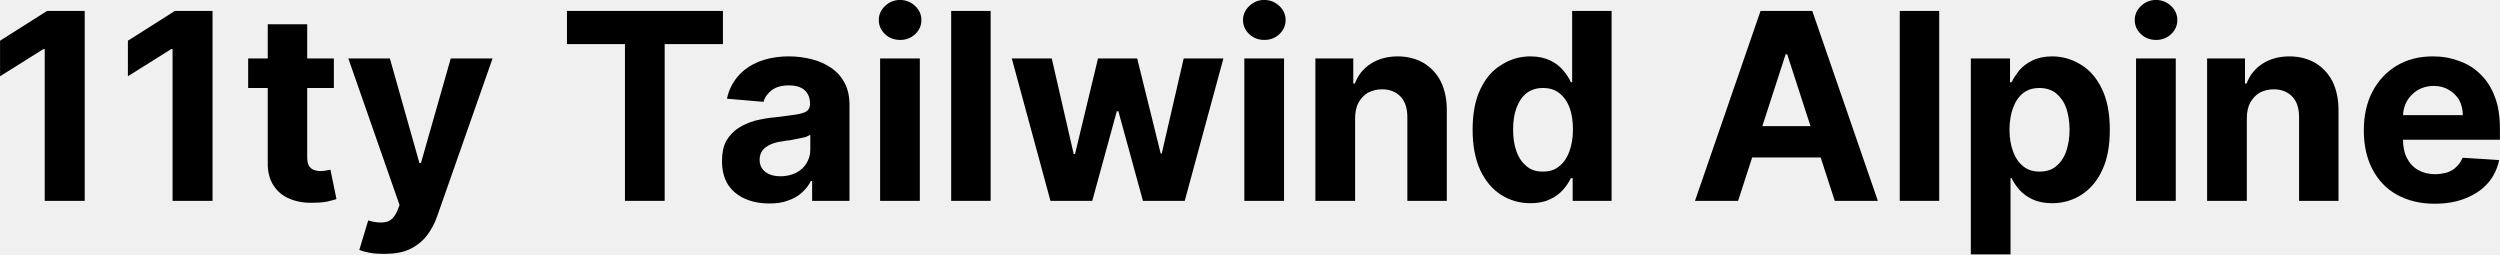
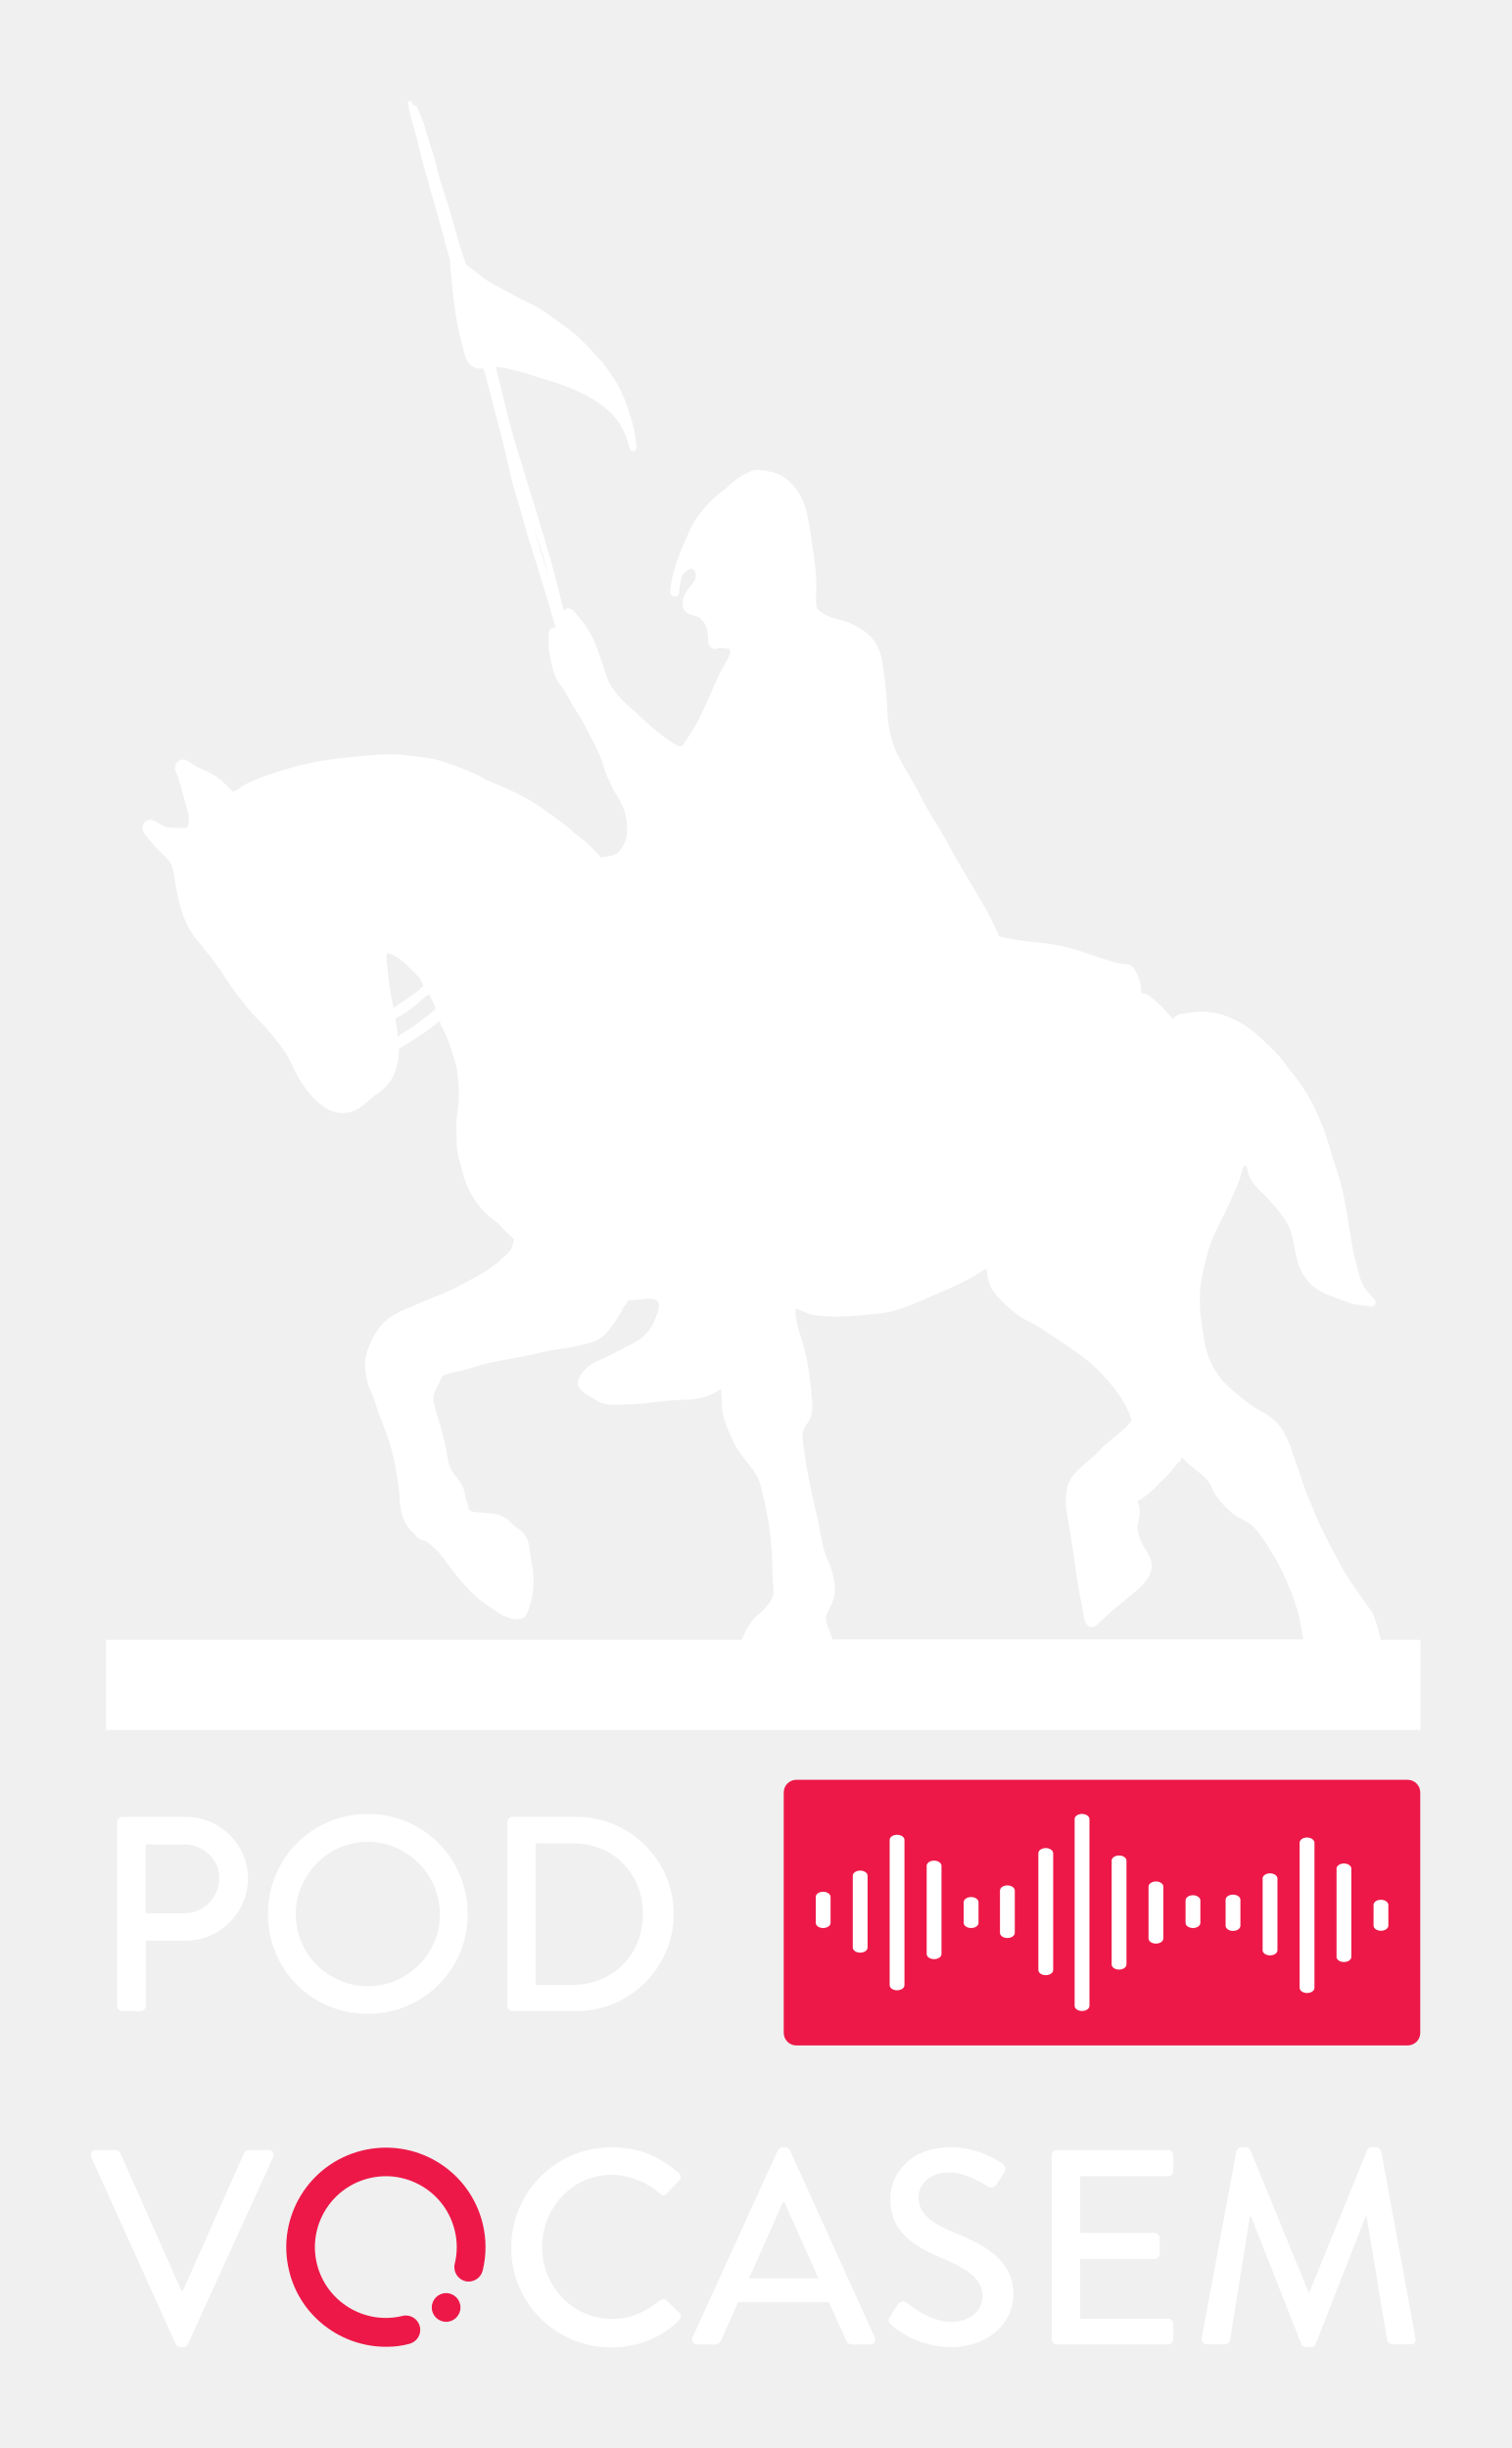
- <svg xmlns="http://www.w3.org/2000/svg" viewBox="0 0 1000 102" version="1.1">
-   <g id="curves" transform="matrix(1.33631,0,0,1.33631,-301.749,-65.4924)">
-     <g transform="matrix(78.1985,0,0,78.1985,221.836,109.131)">
-       <path d="M0.375,-0.727L0.375,-0L0.222,-0L0.222,-0.581L0.217,-0.581L0.051,-0.477L0.051,-0.613L0.231,-0.727L0.375,-0.727Z" style="fill-rule:nonzero;" />
-     </g>
-     <g transform="matrix(78.1985,0,0,78.1985,260.102,109.131)">
-       <path d="M0.375,-0.727L0.375,-0L0.222,-0L0.222,-0.581L0.217,-0.581L0.051,-0.477L0.051,-0.613L0.231,-0.727L0.375,-0.727Z" style="fill-rule:nonzero;" />
-     </g>
-     <g transform="matrix(78.1985,0,0,78.1985,298.369,109.131)">
-       <path d="M0.35,-0.545L0.35,-0.432L0.022,-0.432L0.022,-0.545L0.35,-0.545ZM0.097,-0.676L0.248,-0.676L0.248,-0.168C0.248,-0.154 0.25,-0.143 0.254,-0.135C0.259,-0.127 0.265,-0.122 0.272,-0.119C0.28,-0.116 0.289,-0.114 0.299,-0.114C0.306,-0.114 0.313,-0.115 0.32,-0.116C0.327,-0.118 0.333,-0.119 0.337,-0.119L0.36,-0.007C0.353,-0.004 0.342,-0.002 0.328,0.002C0.315,0.005 0.298,0.007 0.278,0.007C0.242,0.009 0.21,0.004 0.183,-0.007C0.155,-0.018 0.134,-0.036 0.119,-0.059C0.104,-0.082 0.096,-0.112 0.097,-0.148L0.097,-0.676Z" style="fill-rule:nonzero;" />
-     </g>
-     <g transform="matrix(78.1985,0,0,78.1985,328.748,109.131)">
-       <path d="M0.154,0.203C0.135,0.203 0.117,0.202 0.1,0.199C0.083,0.196 0.069,0.192 0.059,0.188L0.093,0.075C0.119,0.083 0.142,0.085 0.16,0.081C0.179,0.078 0.193,0.063 0.204,0.039L0.213,0.016L0.017,-0.545L0.176,-0.545L0.289,-0.145L0.295,-0.145L0.409,-0.545L0.569,-0.545L0.357,0.059C0.347,0.088 0.333,0.113 0.316,0.135C0.298,0.157 0.276,0.174 0.25,0.186C0.223,0.198 0.191,0.203 0.154,0.203Z" style="fill-rule:nonzero;" />
-     </g>
-     <g transform="matrix(78.1985,0,0,78.1985,392.701,109.131)">
-       <path d="M0.036,-0.6L0.036,-0.727L0.633,-0.727L0.633,-0.6L0.41,-0.6L0.41,-0L0.258,-0L0.258,-0.6L0.036,-0.6Z" style="fill-rule:nonzero;" />
-     </g>
-     <g transform="matrix(78.1985,0,0,78.1985,439.187,109.131)">
-       <path d="M0.216,0.01C0.181,0.01 0.15,0.004 0.123,-0.008C0.096,-0.02 0.074,-0.038 0.058,-0.062C0.043,-0.086 0.035,-0.116 0.035,-0.152C0.035,-0.183 0.04,-0.208 0.051,-0.229C0.063,-0.249 0.078,-0.266 0.097,-0.278C0.116,-0.291 0.138,-0.3 0.162,-0.307C0.187,-0.313 0.213,-0.318 0.24,-0.32C0.271,-0.324 0.297,-0.327 0.316,-0.33C0.336,-0.333 0.35,-0.337 0.359,-0.343C0.367,-0.349 0.372,-0.358 0.372,-0.369L0.372,-0.371C0.372,-0.394 0.365,-0.411 0.351,-0.424C0.337,-0.436 0.317,-0.442 0.291,-0.442C0.264,-0.442 0.242,-0.436 0.226,-0.424C0.21,-0.412 0.199,-0.397 0.194,-0.379L0.054,-0.391C0.061,-0.424 0.075,-0.452 0.096,-0.477C0.117,-0.501 0.144,-0.52 0.177,-0.533C0.21,-0.546 0.248,-0.553 0.292,-0.553C0.322,-0.553 0.351,-0.549 0.379,-0.542C0.407,-0.535 0.431,-0.524 0.453,-0.509C0.475,-0.494 0.492,-0.475 0.504,-0.452C0.517,-0.428 0.523,-0.4 0.523,-0.368L0.523,-0L0.38,-0L0.38,-0.076L0.375,-0.076C0.367,-0.059 0.355,-0.044 0.34,-0.031C0.326,-0.018 0.308,-0.008 0.287,-0.001C0.267,0.007 0.243,0.01 0.216,0.01ZM0.259,-0.094C0.281,-0.094 0.301,-0.099 0.318,-0.107C0.335,-0.116 0.349,-0.128 0.358,-0.143C0.368,-0.159 0.373,-0.176 0.373,-0.195L0.373,-0.253C0.368,-0.25 0.362,-0.247 0.354,-0.244C0.345,-0.242 0.336,-0.24 0.326,-0.238C0.316,-0.236 0.306,-0.234 0.295,-0.232C0.285,-0.231 0.276,-0.23 0.268,-0.228C0.25,-0.226 0.234,-0.222 0.221,-0.216C0.208,-0.21 0.198,-0.203 0.19,-0.193C0.183,-0.183 0.179,-0.172 0.179,-0.157C0.179,-0.137 0.187,-0.121 0.202,-0.11C0.217,-0.099 0.236,-0.094 0.259,-0.094Z" style="fill-rule:nonzero;" />
-     </g>
-     <g transform="matrix(78.1985,0,0,78.1985,484.562,109.131)">
-       <path d="M0.06,-0L0.06,-0.545L0.212,-0.545L0.212,-0L0.06,-0ZM0.137,-0.616C0.114,-0.616 0.095,-0.623 0.079,-0.638C0.063,-0.653 0.055,-0.671 0.055,-0.692C0.055,-0.713 0.063,-0.731 0.079,-0.746C0.095,-0.761 0.114,-0.769 0.136,-0.769C0.159,-0.769 0.178,-0.761 0.194,-0.746C0.21,-0.731 0.218,-0.713 0.218,-0.692C0.218,-0.671 0.21,-0.653 0.194,-0.638C0.178,-0.623 0.159,-0.616 0.137,-0.616Z" style="fill-rule:nonzero;" />
-     </g>
-     <g transform="matrix(78.1985,0,0,78.1985,505.834,109.131)">
-       <rect x="0.06" y="-0.727" width="0.151" height="0.727" style="fill-rule:nonzero;" />
-     </g>
-     <g transform="matrix(78.1985,0,0,78.1985,527.105,109.131)">
-       <path d="M0.168,-0L0.02,-0.545L0.173,-0.545L0.257,-0.179L0.262,-0.179L0.35,-0.545L0.5,-0.545L0.59,-0.181L0.594,-0.181L0.678,-0.545L0.83,-0.545L0.682,-0L0.522,-0L0.428,-0.343L0.422,-0.343L0.328,-0L0.168,-0Z" style="fill-rule:nonzero;" />
-     </g>
-     <g transform="matrix(78.1985,0,0,78.1985,593.585,109.131)">
-       <path d="M0.06,-0L0.06,-0.545L0.212,-0.545L0.212,-0L0.06,-0ZM0.137,-0.616C0.114,-0.616 0.095,-0.623 0.079,-0.638C0.063,-0.653 0.055,-0.671 0.055,-0.692C0.055,-0.713 0.063,-0.731 0.079,-0.746C0.095,-0.761 0.114,-0.769 0.136,-0.769C0.159,-0.769 0.178,-0.761 0.194,-0.746C0.21,-0.731 0.218,-0.713 0.218,-0.692C0.218,-0.671 0.21,-0.653 0.194,-0.638C0.178,-0.623 0.159,-0.616 0.137,-0.616Z" style="fill-rule:nonzero;" />
-     </g>
-     <g transform="matrix(78.1985,0,0,78.1985,614.856,109.131)">
-       <path d="M0.212,-0.315L0.212,-0L0.06,-0L0.06,-0.545L0.205,-0.545L0.205,-0.449L0.211,-0.449C0.223,-0.481 0.243,-0.506 0.272,-0.525C0.3,-0.543 0.335,-0.553 0.375,-0.553C0.413,-0.553 0.446,-0.544 0.474,-0.528C0.502,-0.511 0.524,-0.488 0.54,-0.457C0.555,-0.426 0.563,-0.39 0.563,-0.347L0.563,-0L0.412,-0L0.412,-0.32C0.412,-0.354 0.404,-0.38 0.386,-0.399C0.369,-0.417 0.345,-0.427 0.315,-0.427C0.295,-0.427 0.277,-0.422 0.261,-0.414C0.246,-0.405 0.234,-0.392 0.225,-0.376C0.216,-0.359 0.212,-0.339 0.212,-0.315Z" style="fill-rule:nonzero;" />
-     </g>
-     <g transform="matrix(78.1985,0,0,78.1985,663.48,109.131)">
-       <path d="M0.261,0.009C0.22,0.009 0.182,-0.002 0.149,-0.023C0.115,-0.045 0.089,-0.076 0.069,-0.118C0.05,-0.16 0.04,-0.211 0.04,-0.272C0.04,-0.335 0.05,-0.387 0.07,-0.428C0.09,-0.47 0.117,-0.501 0.151,-0.521C0.184,-0.542 0.221,-0.553 0.261,-0.553C0.292,-0.553 0.317,-0.547 0.338,-0.537C0.358,-0.527 0.375,-0.514 0.387,-0.499C0.4,-0.483 0.41,-0.469 0.416,-0.454L0.421,-0.454L0.421,-0.727L0.572,-0.727L0.572,-0L0.423,-0L0.423,-0.087L0.416,-0.087C0.409,-0.072 0.399,-0.057 0.386,-0.042C0.373,-0.028 0.357,-0.015 0.336,-0.006C0.316,0.004 0.291,0.009 0.261,0.009ZM0.309,-0.112C0.334,-0.112 0.354,-0.118 0.371,-0.132C0.388,-0.145 0.401,-0.164 0.41,-0.188C0.419,-0.212 0.424,-0.24 0.424,-0.273C0.424,-0.305 0.42,-0.333 0.411,-0.357C0.402,-0.381 0.388,-0.4 0.371,-0.413C0.354,-0.426 0.334,-0.432 0.309,-0.432C0.284,-0.432 0.263,-0.425 0.246,-0.412C0.229,-0.398 0.217,-0.38 0.208,-0.356C0.199,-0.332 0.195,-0.304 0.195,-0.273C0.195,-0.241 0.199,-0.213 0.208,-0.189C0.217,-0.164 0.23,-0.146 0.247,-0.132C0.264,-0.118 0.284,-0.112 0.309,-0.112Z" style="fill-rule:nonzero;" />
-     </g>
-     <g transform="matrix(78.1985,0,0,78.1985,731.293,109.131)">
-       <path d="M0.189,-0L0.024,-0L0.275,-0.727L0.473,-0.727L0.724,-0L0.559,-0L0.377,-0.561L0.371,-0.561L0.189,-0ZM0.178,-0.286L0.567,-0.286L0.567,-0.166L0.178,-0.166L0.178,-0.286Z" style="fill-rule:nonzero;" />
-     </g>
-     <g transform="matrix(78.1985,0,0,78.1985,789.775,109.131)">
-       <rect x="0.06" y="-0.727" width="0.151" height="0.727" style="fill-rule:nonzero;" />
-     </g>
-     <g transform="matrix(78.1985,0,0,78.1985,811.047,109.131)">
-       <path d="M0.06,0.205L0.06,-0.545L0.21,-0.545L0.21,-0.454L0.216,-0.454C0.223,-0.469 0.233,-0.483 0.245,-0.499C0.258,-0.514 0.274,-0.527 0.295,-0.537C0.315,-0.547 0.341,-0.553 0.371,-0.553C0.411,-0.553 0.448,-0.542 0.482,-0.521C0.515,-0.501 0.542,-0.47 0.562,-0.428C0.582,-0.387 0.592,-0.335 0.592,-0.272C0.592,-0.211 0.583,-0.16 0.563,-0.118C0.544,-0.076 0.517,-0.045 0.483,-0.023C0.45,-0.002 0.413,0.009 0.371,0.009C0.342,0.009 0.317,0.004 0.296,-0.006C0.276,-0.015 0.259,-0.028 0.246,-0.042C0.233,-0.057 0.223,-0.072 0.216,-0.087L0.212,-0.087L0.212,0.205L0.06,0.205ZM0.208,-0.273C0.208,-0.24 0.213,-0.212 0.222,-0.188C0.231,-0.164 0.244,-0.145 0.261,-0.132C0.278,-0.118 0.299,-0.112 0.323,-0.112C0.348,-0.112 0.369,-0.118 0.386,-0.132C0.403,-0.146 0.416,-0.164 0.425,-0.189C0.433,-0.213 0.438,-0.241 0.438,-0.273C0.438,-0.304 0.433,-0.332 0.425,-0.356C0.416,-0.38 0.403,-0.398 0.386,-0.412C0.369,-0.425 0.348,-0.432 0.323,-0.432C0.299,-0.432 0.278,-0.426 0.261,-0.413C0.244,-0.4 0.231,-0.381 0.222,-0.357C0.213,-0.333 0.208,-0.305 0.208,-0.273Z" style="fill-rule:nonzero;" />
-     </g>
-     <g transform="matrix(78.1985,0,0,78.1985,860.504,109.131)">
-       <path d="M0.06,-0L0.06,-0.545L0.212,-0.545L0.212,-0L0.06,-0ZM0.137,-0.616C0.114,-0.616 0.095,-0.623 0.079,-0.638C0.063,-0.653 0.055,-0.671 0.055,-0.692C0.055,-0.713 0.063,-0.731 0.079,-0.746C0.095,-0.761 0.114,-0.769 0.136,-0.769C0.159,-0.769 0.178,-0.761 0.194,-0.746C0.21,-0.731 0.218,-0.713 0.218,-0.692C0.218,-0.671 0.21,-0.653 0.194,-0.638C0.178,-0.623 0.159,-0.616 0.137,-0.616Z" style="fill-rule:nonzero;" />
-     </g>
-     <g transform="matrix(78.1985,0,0,78.1985,881.775,109.131)">
-       <path d="M0.212,-0.315L0.212,-0L0.06,-0L0.06,-0.545L0.205,-0.545L0.205,-0.449L0.211,-0.449C0.223,-0.481 0.243,-0.506 0.272,-0.525C0.3,-0.543 0.335,-0.553 0.375,-0.553C0.413,-0.553 0.446,-0.544 0.474,-0.528C0.502,-0.511 0.524,-0.488 0.54,-0.457C0.555,-0.426 0.563,-0.39 0.563,-0.347L0.563,-0L0.412,-0L0.412,-0.32C0.412,-0.354 0.404,-0.38 0.386,-0.399C0.369,-0.417 0.345,-0.427 0.315,-0.427C0.295,-0.427 0.277,-0.422 0.261,-0.414C0.246,-0.405 0.234,-0.392 0.225,-0.376C0.216,-0.359 0.212,-0.339 0.212,-0.315Z" style="fill-rule:nonzero;" />
-     </g>
-     <g transform="matrix(78.1985,0,0,78.1985,930.4,109.131)">
-       <path d="M0.309,0.011C0.253,0.011 0.205,-0.001 0.164,-0.024C0.124,-0.046 0.093,-0.079 0.071,-0.121C0.049,-0.163 0.038,-0.213 0.038,-0.27C0.038,-0.326 0.049,-0.376 0.071,-0.418C0.093,-0.46 0.124,-0.493 0.163,-0.517C0.203,-0.541 0.249,-0.553 0.303,-0.553C0.339,-0.553 0.372,-0.547 0.404,-0.535C0.435,-0.524 0.462,-0.507 0.485,-0.484C0.509,-0.461 0.527,-0.432 0.54,-0.397C0.553,-0.363 0.559,-0.322 0.559,-0.276L0.559,-0.234L0.099,-0.234L0.099,-0.328L0.417,-0.328C0.417,-0.35 0.412,-0.369 0.403,-0.386C0.393,-0.402 0.38,-0.416 0.363,-0.425C0.347,-0.435 0.327,-0.44 0.305,-0.44C0.282,-0.44 0.262,-0.434 0.244,-0.424C0.227,-0.413 0.213,-0.399 0.203,-0.382C0.193,-0.364 0.188,-0.344 0.188,-0.323L0.188,-0.234C0.188,-0.207 0.193,-0.183 0.203,-0.164C0.213,-0.144 0.227,-0.129 0.246,-0.118C0.264,-0.108 0.286,-0.102 0.311,-0.102C0.328,-0.102 0.344,-0.105 0.358,-0.109C0.372,-0.114 0.384,-0.121 0.393,-0.131C0.403,-0.14 0.411,-0.152 0.416,-0.165L0.556,-0.156C0.549,-0.123 0.535,-0.093 0.513,-0.068C0.491,-0.043 0.463,-0.024 0.428,-0.01C0.394,0.004 0.354,0.011 0.309,0.011Z" style="fill-rule:nonzero;" />
-     </g>
-   </g>
+ <svg xmlns="http://www.w3.org/2000/svg" width="1000" height="1620" viewBox="0 0 1000 1620" fill="none">
+   <path d="M913.5 1084.9C912.1 1078.7 910.6 1072.5 907.8 1066.7C901.3 1057.5 894.2 1048.1 888.5 1038.2C882.6 1027.2 876.4 1016.4 871.5 1004.9C869.2 998.6 866.2 992.5 863.8 986.2C861 977.8 858 969.4 855.1 961C852 951 847.1 940.9 837.6 935.7C829.6 931.6 822.4 926.1 815.7 920.1C806.4 912.6 799.9 902 797.4 890.3C795.1 876.5 792.5 862.4 794.8 848.4C796.5 838.8 798.5 829.7 802 820.5C805.3 812.6 809.4 805.1 813 797.4C815.5 791.6 818.9 785.2 820.7 779C821.4 776.6 822.2 774.1 822.8 771.6C823.4 771.7 824 771.6 824.7 771.5H824.8C825.1 773 825.5 774.4 825.6 775C827.5 783.8 835.7 789 841.2 795.6C845.4 800.3 849.3 805.3 852.5 810.7C857.9 822.4 855.9 836.9 865 847.1C869.1 852.8 875.4 855.7 881.8 858C887.4 860.1 892.9 862.6 898.9 863.6C901.5 864 904.2 863.9 906.7 864.6C908.4 865.1 910.4 863.6 910.3 861.8C910.2 860.7 909.7 860 909 859.2C906.9 857.1 905 854.8 903.2 852.4C900.3 848.5 899.4 843.7 898.2 839.1C897 834.3 895.7 829.5 894.8 824.6C892.7 812.7 891.2 800.7 888.6 788.9C886.6 780.3 883.8 771.9 881.1 763.5C875.4 743 867.3 724 853.1 707.7C848.3 700.4 842.3 694.2 835.8 688.4C825.1 677.7 811.3 669.9 795.9 669.4C791.7 669.3 787.5 670 783.3 670.7C780.7 670.9 777.8 672 776.7 674.1C776.5 674.1 776.3 674.3 776.4 674.6C773 670.8 760.7 656.5 756 657.3C755.6 657.4 755.3 657.6 755 657.8C755.7 651.7 753.1 644.1 749.5 639.8C748.2 638.4 746.3 638.1 744.5 638.1C741.6 637.9 738.7 637.1 735.9 636.3C722.9 632.6 710.2 626.9 696.8 625C686.4 623.2 675.8 623.2 665.5 620.6C664.2 620.4 662.6 620 661.2 619.8C661.2 619.8 661.2 619.8 661.1 619.8C660.2 617 658.8 614.3 657.5 611.6C652.5 601.2 646.3 591.4 640.5 581.4C635.4 572.8 630.4 564.4 625.8 555.5C621.1 547.3 615.7 539.4 611.3 531C606.1 520 599 509.5 593.5 498.6C590.1 491.3 588.3 483.3 587.5 475.3C587 466.4 586.4 457.3 585.3 448.3C584.3 441.7 584 434.7 581 428.6C577.1 419.6 568.2 414.5 559.4 411.2C555.7 410.1 551.8 409.4 548.3 407.8C545.7 406.5 542.9 405.1 540.7 402.9C539.3 398.2 540.4 393.1 540.2 388.2C540.2 378 538.6 368 537.1 357.9C535.1 345.2 533.9 330.9 524.7 321.1C520.5 316.1 514.8 312.8 508.3 311.9C505 311.3 501.6 310.5 498.3 311.4C491.7 313.8 485.9 317.7 480.9 322.7C477 325.9 472.8 328.8 469.4 332.6C463.5 338.7 458.4 345.7 455.2 353.7C450.7 364.5 445.5 375.3 444 387C443.8 388.5 443.7 390 443.5 391.5C443.1 394 446.4 395.8 448.3 394.1C448.9 393.6 449.3 392.9 449.4 392.2C449.6 388.3 450.3 384.5 451.3 380.8C452 379.8 452.8 379 453.7 378.2C455.1 377.4 456.5 376.2 458.1 376.3C460.4 377.7 461 381.1 460 383.4C457.7 387.7 453.3 390.9 452.2 395.9C451.2 399.5 451.3 404.1 455.2 405.8C457.7 407.4 461 407.2 463.4 409.1C471.8 416.7 465.5 425.8 471.4 429.1C472.8 429.9 474.2 429.6 475.2 428.7C475.3 428.7 475.4 428.8 475.6 428.8C477.9 429.2 480.2 428.9 482.7 429.5C483.7 431.4 482.8 433.5 481.9 435.3C480.1 438.7 477.7 442.8 475.9 446.4C471.3 456.2 467.3 466.4 462.4 476.1C459.6 481.9 455.7 487.1 452.3 492.6C451.9 493.1 451.5 493.5 451.1 493.9C450.5 493.9 449.9 493.9 449.5 493.9C446 492.6 443 490.1 439.9 488C432.4 482.7 425.9 476.2 419.2 470.1C412.7 464.8 406.8 458.7 402.8 451.2C399.1 441.5 396.8 431.9 392.2 422.3C389.7 416.8 386 411.9 382.1 407.3C380.1 404.8 376.6 400.3 373.5 403.9C373.4 404.1 373.3 404.2 373.2 404.4C372.9 403.1 372.5 401.8 372.1 400.5C362.7 360.1 348.8 321 337.5 281.2C334.9 270.4 332.2 259.7 329.5 249C329.1 246.9 328.6 244.9 328.1 242.8C330 242.9 331.9 243.1 333.8 243.4C345.9 246 357.6 250.1 369.4 253.8C387.2 260.1 406.6 269.3 413.9 288C414.9 290.6 415.6 293.4 416.5 296.1C416.8 297.3 417.5 298.5 418.8 298.6C420.9 298.8 421.4 296.5 421.1 294.9C420.7 289.7 419.8 284.6 418.4 279.6C415 268.1 411.1 256.5 403.7 246.9C401.1 242.9 398.4 239.2 395.1 235.9C389.2 229.7 383.1 222.7 376 217.6C369.7 213.1 363.5 208.3 357 204.2C352.7 201.4 347.8 199.6 343.3 197.3C336.6 193.3 329.5 190 322.8 186C319.1 183.6 315.9 180.5 312.3 177.9C310.9 177 309.5 176 308.3 174.9C307 170.8 305.5 166.7 304.2 162.5C302.4 155.8 300.4 149.1 298.5 142.4C295.8 132.3 291.9 122.6 289.4 112.5C287.9 103.9 284.4 96 282.1 87.7C281.1 82.4 278.7 77.6 276.7 72.7C276.3 71.1 275.4 69.3 273.7 69.9C273.3 68.9 272.9 68 272.2 67.3C271.8 66.9 271 66.7 270.5 67.1C269.7 67.6 269.7 68.8 270.2 69.6C271.6 78.5 275 86.9 276.8 95.7C281.6 116.1 288.1 136 293.5 156.2C294.7 161.7 296.3 167 297.9 172.4C297.8 178.9 299.1 185.5 299.5 192.1C300.6 203.4 302.3 214.8 305.2 225.9C307 231.4 307.1 238.1 311.9 242C314.2 243.9 317 244.1 319.9 243.9C320.3 245.3 320.7 246.8 321.2 248.2C324.7 262.1 328.5 275.9 332.1 289.8C335.1 301.6 337.2 313.2 340.6 325C344 334.8 346.3 345 349.3 354.9C355.8 375.1 361.9 395.4 367.8 415.7C367.5 415.5 367.1 415.4 366.7 415.4C361.8 415.3 363.2 421.6 362.9 424.9C362.8 430.5 364.1 435.9 365.5 441.3C366.6 446.3 368.6 451 372 454.9C374.5 458.3 376 461.5 378.1 465.3C381.5 471.2 385.3 476.3 388.2 482.5C392.5 490.8 397 498.6 399.6 507.8C401.2 513.6 404.2 518.8 406.8 524.2C409.6 528.8 412.6 533.4 413.8 538.8C415.7 547.7 416 556.8 409.3 563.9C407.2 566 404.1 566.5 401.2 566.9C400.4 567 399.7 567.1 399 567.2C398.6 567.2 398.1 567.3 397.8 567.5C397.3 566.9 396.8 566.3 396.3 565.8C392.9 562.7 390.2 558.9 386.4 556.2C382.2 553.4 378.7 549.9 374.9 546.6C368 541.4 361 536.4 353.8 531.6C343.9 525.4 333.2 520.8 322.5 516.4C313.2 511.2 303.3 507.3 293.2 504C285 501.2 276.4 500.8 267.9 499.7C257 498.5 246.2 499.6 235.3 500.7C216.5 502.2 197.8 505.7 180 512C172.2 514.6 164.3 517.4 157.5 522.2C156.4 522.8 155.3 523.5 154.2 524.1C149.8 519.8 145.8 515 140.2 512.2C136 509.9 131.5 508.3 127.5 505.8C125.8 504.8 124.3 503.4 122.4 502.8C117.9 501.6 114.3 506.7 116.4 510.7C119.1 517.2 120.6 524.1 122.5 530.9C123.9 536.3 126.9 543 123.3 548C118 547.5 112.3 548.9 107.4 546.2C104.9 545.1 102.8 543 100.1 542.6C95.5 542 92.8 547.5 95.2 551.1C98 555.2 101.6 558.7 104.8 562.5C114.1 571.2 114.3 571.9 116 584.5C118.4 598.8 122 613.6 132.3 624.4C137 630.1 141.5 635.9 145.8 641.9C150.4 649.1 154.9 656.3 160.5 662.7C164.8 668.5 169.6 673.8 174.8 678.8C179.3 683.7 183.4 689 187.3 694.3C192 700.5 194.3 707.9 198.2 714.5C204.5 723.8 212.4 734.7 224.4 736.5C234.8 737.7 240.7 731.1 247.9 725C260.2 717.7 263.9 706.4 264 694C273.3 688.4 282.6 682.7 290.8 675.7C291 676.2 291.2 676.7 291.4 677.1C291.5 677.9 291.7 678.7 292.2 679.5C292.4 679.8 292.7 680.1 292.9 680.4C294.3 683.5 295.8 686.5 297 689.6C299.4 697.5 302.8 705.2 303 713.7C304.1 721.6 303.8 729.8 302.4 737.8C301.6 743.3 302.2 748.8 302.2 754.3C302.1 760.1 303.1 765.9 305 771.5C307.6 784.4 314.1 797 324.3 805.5C325.9 806.7 327.5 807.9 329.1 809.1C332.7 813.1 336.5 816.8 340.1 820.1C339.9 822.3 339 824.4 338.3 826.5C337 828.6 335.4 829.9 333.6 831.7C325.9 839.5 316 844.4 306.5 849.6C295.7 855.6 283.7 859.4 272.5 864.6C265.9 867.2 259.3 870.3 254 875.1C247.6 881.9 243.1 891 241.7 900.3C241.2 906.3 242.4 912.6 244.2 918.3C246.8 922.9 248.3 928 249.8 933C251.2 937.3 253.2 941.5 254.6 945.8C259.3 957.2 261.7 969.6 263.5 981.8C264.9 989.9 263.8 998.5 267.5 1006.1C268.8 1009.6 271.3 1012.3 274 1014.8C275.1 1016.1 276 1017.6 277.5 1018.4C279.2 1019.4 281.2 1019.3 282.8 1020.4C285.4 1022.7 287.9 1024.8 290.4 1027.3C300.5 1040.3 309.9 1054.9 324.4 1063.5C328.1 1066 331.8 1069.2 336.3 1070.4C338.6 1071.4 341.2 1072 343.7 1071.3C348 1071.4 349.1 1066.8 350.4 1063.5C353.6 1053.7 353.9 1042.9 351.5 1032.8C350.3 1025.1 350.9 1017.7 344 1012.5C341.8 1010.7 339.4 1009.3 337.6 1007.1C330.9 999.9 320.6 1001.9 312 1000.2C309.7 999.4 309.9 996.6 309.2 994.6C307.7 991.3 307.9 987.7 306.5 984.4C305.8 982.9 304.9 981.5 304 980.1C302.1 977.3 299.7 975 298.1 971.8C295.8 965.7 295.4 959.1 293.9 952.8C292.4 946.1 290 939.6 288.3 933C285.9 925 285.9 924.1 289.9 916.7C291.2 914.5 291.6 911.4 293.8 909.9C299.3 908.1 305.2 907.4 310.7 905.6C326.2 900.2 342.6 899.2 358.4 894.8C362.2 894 366.1 893.4 370 892.8C378.4 891.5 386.8 890.2 394.7 887.1C399 885.1 402.3 881.3 405 877.4C407.4 873.9 410 870.4 411.9 866.5C412.5 864.2 415.7 862.9 415.3 860.4C417.7 860.4 420.1 860.2 422.5 860.1C426.6 860 434.2 857.7 436 862.7C436.5 867 434 871.2 432.5 875.2C429.9 881 425.3 885.8 419.6 888.5C413.5 891.6 407.5 895.1 401.3 898C395.7 900.4 390 902.9 386 907.6C376.7 918.2 387.2 922.1 395.4 927.1C400.7 930.6 407.5 929.4 413.6 929.4C427.8 929.3 441.8 926.2 456 926.2C463.6 925.8 471 923.6 477.2 919.1C477.2 921 477.3 922.7 477.4 923.4C477.7 927.8 477.5 932.2 478.5 936.5C480 943 483 949.1 485.8 955.2C489.2 962 494.6 967.5 499 973.7C503 979.4 504.2 986.4 505.7 993C509.2 1008.2 511.1 1023.7 511.1 1039.4C510.9 1053.8 515.5 1055.2 503.7 1066.9C497.6 1071.1 494.1 1077.8 491 1084.4C490.9 1084.7 490.8 1085 490.7 1085.2H70.2V1144.9H939.9V1085.2H913.5V1084.9ZM352.5 347.6C353.2 349.7 353.9 351.7 354.7 353.8C358.2 362.9 360.8 372.2 363.1 381.7C359.6 370.3 356 359 352.5 347.6ZM260.3 666.9C259.4 662.1 258.5 657.4 257.8 653C257.1 647.5 256.4 642 255.9 636.5C255.8 634.5 255.4 632.4 256.5 630.6C262.4 632.5 267.3 636.4 271.5 640.9C273.6 643 275.8 645.1 277.8 647.3C278.5 649.1 279.4 650.9 280.3 652.6C278.3 654.2 276.3 655.9 274.2 657.5C269.8 660.6 265.5 663.7 260.9 666.6C260.7 666.6 260.5 666.7 260.3 666.9ZM268.8 682.3C266.9 683.5 265 684.7 263.2 685.9C262.9 681.9 262.3 678 261.6 674C268.4 670.7 274.5 666 280 660.7C281.3 659.8 282.5 658.9 283.8 658C284.1 658.4 284.3 658.8 284.6 659.2C285.7 661.5 286.8 663.7 287.8 666C287.9 666.6 288 667.3 288.1 667.9C281.9 673.1 275.6 678.1 268.8 682.3ZM550.5 1083.5C549.1 1079.5 547 1075.6 546.5 1071.3C546.3 1068.3 548.3 1065.8 549.5 1063.2C550.8 1060.4 552.1 1057.4 552.4 1054.3C553 1045.6 550 1037.3 546.5 1029.5C543.2 1020.3 542.5 1010.4 540 1000.8C536.2 984.4 532.7 967.8 531 951.1C531.1 949.2 531.3 947.3 532 945.5C533 943.4 534.5 941.8 535.6 939.7C537.4 936.4 537.7 932.6 537.5 929C536.6 917.7 535.6 906.5 532.9 895.5C530.9 885.6 525.9 876.2 526.4 865.9C531 867.4 535.3 870.1 540.2 870.5C554.6 872.4 569 870.5 583.4 869.1C594.8 867.5 605.3 862.7 615.7 858C623.8 854.9 631.5 851.2 639.2 847.4C644 845.1 648.2 842 652.8 839.5C653.1 843.3 653.8 847.1 655.2 850.7C657 855.5 661.5 859.5 665.2 863.1C670.1 867.8 675.4 872.2 681.7 874.9C687.2 877.7 692.1 881.4 697.3 884.7C707 891.3 716.9 897.3 725.4 905.5C735 915.1 744.4 925.9 748.6 939.1C748.7 939.4 748.8 939.7 749.1 939.9C743.3 947.5 734.8 952.3 728.2 959.1C720.5 968.4 706.5 974.1 705.7 987.6C704.4 994.8 706.2 1001.9 707.3 1009.1C708.7 1017.8 710.2 1026.5 711.3 1035.3C712.5 1044.1 713.9 1052.8 715.7 1061.5C717 1065.8 716.5 1074.1 720.8 1076.5C724.5 1077.6 727.4 1073.9 729.8 1071.6C732.5 1068.9 735.4 1066.3 738.4 1063.9C741.9 1061.2 745.2 1058.4 748.5 1055.5C755.1 1050.1 763.5 1043.4 761.9 1033.8C761 1028.4 756.5 1024.4 754.8 1019.3C753.8 1016.4 752.6 1013.4 752.7 1010.3C753.6 1004.9 755.9 998.7 752.4 993.7C758.3 990.3 763.4 986 767.8 980.9C771.1 977.9 774.2 974.7 776.9 971.1C778.2 969.5 779.6 968 781.1 966.6C781.6 965.9 781.8 965.1 781.7 964.3C783.8 966 785.5 968.1 787.7 969.7C791.7 973.3 796.4 976.2 799.7 980.5C801.4 983 802.3 986 803.9 988.6C807.4 994 812 998.7 817.1 1002.6C821 1005.4 825.2 1006.8 829 1009.9C835.7 1016.9 840.5 1025.7 845.5 1034.1C849.9 1042.6 853.9 1051.4 856.9 1060.5C858 1063.9 859 1067.3 859.9 1070.7C860.8 1075.4 861.6 1080.1 862.3 1084.9H550.8C550.8 1084.4 550.6 1084 550.5 1083.5Z" fill="white" />
+   <path d="M77.5 1205.8C77.5 1204 79 1202.3 81 1202.3H122.9C145.5 1202.3 164.1 1220.7 164.1 1242.9C164.1 1265.7 145.5 1284.2 123.1 1284.2H96.5V1327.4C96.5 1329.2 94.8 1330.9 93 1330.9H81C79 1330.9 77.5 1329.2 77.5 1327.4V1205.8ZM121.8 1266.2C134.5 1266.2 145.1 1255.9 145.1 1242.7C145.1 1230.2 134.4 1220.6 121.8 1220.6H96.4V1266.2H121.8Z" fill="white" />
+   <path d="M243.3 1200.4C280.1 1200.4 309.5 1230 309.5 1266.7C309.5 1303.4 280.1 1332.7 243.3 1332.7C206.5 1332.7 177.3 1303.5 177.3 1266.7C177.3 1229.9 206.5 1200.4 243.3 1200.4ZM243.3 1314.4C269.6 1314.4 291.1 1293.1 291.1 1266.8C291.1 1240.7 269.6 1218.8 243.3 1218.8C217.2 1218.8 195.7 1240.7 195.7 1266.8C195.7 1293.1 217.2 1314.4 243.3 1314.4Z" fill="white" />
+   <path d="M335.7 1205.8C335.7 1204 337.2 1202.3 339 1202.3H381.3C416.8 1202.3 445.8 1231.2 445.8 1266.4C445.8 1302.1 416.8 1330.9 381.3 1330.9H339C337.2 1330.9 335.7 1329.2 335.7 1327.4V1205.8ZM378.7 1313.5C405.7 1313.5 425.4 1293.7 425.4 1266.5C425.4 1239.5 405.7 1219.8 378.7 1219.8H354.4V1313.5H378.7Z" fill="white" />
+   <path d="M60.4 1427.6C59.3 1425.2 60.8 1422.8 63.5 1422.8H76.5C78 1422.8 79.3 1423.9 79.6 1424.8L120 1515.8H121.1L161.5 1424.8C161.9 1423.9 163 1422.8 164.6 1422.8H177.6C180.4 1422.8 181.8 1425.2 180.7 1427.6L124.3 1551.3C123.7 1552.4 122.6 1553.3 121.2 1553.3H119.4C118.1 1553.3 116.8 1552.4 116.3 1551.3L60.4 1427.6Z" fill="white" />
+   <path d="M404.6 1421C423.2 1421 436.6 1427.2 449.1 1438.1C450.8 1439.6 450.8 1441.8 449.3 1443.2L441.2 1451.5C439.9 1453.2 438.3 1453.2 436.6 1451.5C428 1444 416.2 1439.2 404.8 1439.2C378.5 1439.2 358.7 1461.3 358.7 1487C358.7 1512.7 378.7 1534.6 405 1534.6C418.4 1534.6 427.8 1529.3 436.6 1522.5C438.3 1521.2 439.9 1521.4 441 1522.3L449.5 1530.6C451 1531.9 450.6 1534.3 449.3 1535.6C436.8 1547.7 421 1553.4 404.6 1553.4C367.8 1553.4 338.3 1524.2 338.3 1487.4C338.3 1450.6 367.9 1421 404.6 1421Z" fill="white" />
+   <path d="M458.3 1546.7L514.7 1423C515.3 1421.9 516.9 1421 517.8 1421H519.6C520.5 1421 522.2 1421.9 522.7 1423L578.8 1546.7C579.9 1549.1 578.4 1551.5 575.7 1551.5H564.1C561.9 1551.5 560.6 1550.4 559.9 1548.7L548.5 1523.5H488.4C484.7 1532 480.9 1540.2 477.2 1548.7C476.6 1550 475.2 1551.5 473 1551.5H461.4C458.7 1551.4 457.2 1549.1 458.3 1546.7ZM541.6 1507.7L519 1457.3H518.1L495.7 1507.7H541.6Z" fill="white" />
+   <path d="M589 1532.9C590.7 1530.5 592.1 1527.8 593.8 1525.4C595.5 1523 598 1522.3 600 1523.9C601.1 1524.8 615.3 1536.6 629.4 1536.6C642.1 1536.6 650.2 1528.9 650.2 1519.5C650.2 1508.5 640.6 1501.5 622.5 1494C603.8 1486.1 589.1 1476.4 589.1 1455C589.1 1440.7 600.1 1421 629.3 1421C647.7 1421 661.5 1430.6 663.3 1431.8C664.8 1432.7 666.2 1435.3 664.4 1438C662.9 1440.2 661.3 1442.8 659.8 1445C658.3 1447.4 655.9 1448.5 653.4 1446.8C652.1 1446.1 639.2 1437.6 628.6 1437.6C613.2 1437.6 607.8 1447.3 607.8 1454.1C607.8 1464.6 615.9 1471 631.1 1477.3C652.4 1485.9 670.6 1496 670.6 1518.5C670.6 1537.6 653.5 1553.2 629.6 1553.2C607.2 1553.2 593 1541.4 590.1 1538.7C588.4 1537.3 587.1 1536 589 1532.9Z" fill="white" />
+   <path d="M695.9 1426.3C695.9 1424.5 697.4 1422.8 699.4 1422.8H772.9C774.9 1422.8 776.4 1424.5 776.4 1426.3V1436.6C776.4 1438.4 774.9 1440.1 772.9 1440.1H714.8V1477.6H763.9C765.7 1477.6 767.4 1479.3 767.4 1481.1V1491.4C767.4 1493.4 765.7 1494.9 763.9 1494.9H714.8V1534.4H772.9C774.9 1534.4 776.4 1536.1 776.4 1537.9V1548C776.4 1549.8 774.9 1551.5 772.9 1551.5H699.4C697.4 1551.5 695.9 1549.8 695.9 1548V1426.3Z" fill="white" />
+   <path d="M818.1 1423.7C818.5 1422.2 819.9 1420.9 821.4 1420.9H824.3C825.4 1420.9 827.1 1421.8 827.4 1422.9L865.8 1516.8H866.5L904.7 1422.9C905.1 1421.8 906.5 1420.9 907.8 1420.9H910.7C912.2 1420.9 913.6 1422.2 914 1423.7L936.6 1547.2C937.2 1549.8 935.9 1551.4 933.3 1551.4H921.4C919.7 1551.4 918.3 1550.1 917.9 1548.8L904.3 1466.7C904.1 1466.7 903.7 1466.7 903.7 1466.7L870.6 1551.2C870.2 1552.3 869.1 1553.2 867.5 1553.2H864.2C862.7 1553.2 861.4 1552.3 861.1 1551.2L827.8 1466.7C827.6 1466.7 827.2 1466.7 827.1 1466.7L813.9 1548.8C813.7 1550.1 812.1 1551.4 810.6 1551.4H798.7C796.1 1551.4 794.8 1549.7 795.2 1547.2L818.1 1423.7Z" fill="white" />
+   <path d="M295.2 1536.5C300.447 1536.5 304.7 1532.25 304.7 1527C304.7 1521.75 300.447 1517.5 295.2 1517.5C289.953 1517.5 285.7 1521.75 285.7 1527C285.7 1532.25 289.953 1536.5 295.2 1536.5Z" fill="#ED1848" />
+   <path d="M256.6 1553C226.4 1553.6 198.6 1533.2 191.3 1502.7C182.7 1467.4 204.4 1431.7 239.8 1423.1C256.9 1419 274.6 1421.7 289.6 1430.8C304.6 1439.9 315.2 1454.4 319.4 1471.5C321.9 1481.7 321.9 1492.4 319.4 1502.6C318.1 1507.7 313 1510.8 307.9 1509.6C302.8 1508.3 299.7 1503.2 300.9 1498.1C302.7 1490.8 302.7 1483.3 300.9 1476C297.9 1463.8 290.4 1453.5 279.7 1447C269 1440.5 256.4 1438.5 244.2 1441.5C219.1 1447.6 203.6 1473 209.7 1498.1C215.8 1523.2 241.2 1538.7 266.3 1532.6C271.4 1531.3 276.6 1534.5 277.8 1539.6C279.1 1544.7 275.9 1549.8 270.8 1551.1C266.2 1552.3 261.3 1553 256.6 1553Z" fill="#ED1848" />
+   <path d="M931.4 1353.6H527C522.3 1353.6 518.6 1349.8 518.6 1345.2V1186.2C518.6 1181.5 522.4 1177.8 527 1177.8H931.4C936.1 1177.8 939.8 1181.6 939.8 1186.2V1345.2C939.9 1349.8 936.1 1353.6 931.4 1353.6Z" fill="#ED1848" />
+   <path d="M544.7 1251.9C542 1251.9 539.8 1253.4 539.8 1255.3V1272.5C539.8 1274.4 542 1275.9 544.7 1275.9C547.4 1275.9 549.6 1274.4 549.6 1272.5V1255.3C549.6 1253.5 547.4 1251.9 544.7 1251.9Z" fill="white" />
+   <path d="M569.2 1237.9C566.5 1237.9 564.3 1239.4 564.3 1241.3V1288.8C564.3 1290.7 566.5 1292.2 569.2 1292.2C571.9 1292.2 574.1 1290.7 574.1 1288.8V1241.3C574.1 1239.4 571.9 1237.9 569.2 1237.9Z" fill="white" />
+   <path d="M593.6 1214.2C590.9 1214.2 588.7 1215.7 588.7 1217.6V1313.7C588.7 1315.6 590.9 1317.1 593.6 1317.1C596.3 1317.1 598.5 1315.6 598.5 1313.7V1217.6C598.5 1215.7 596.3 1214.2 593.6 1214.2Z" fill="white" />
+   <path d="M618.1 1231.3C615.4 1231.3 613.2 1232.8 613.2 1234.7V1293.1C613.2 1295 615.4 1296.5 618.1 1296.5C620.8 1296.5 623 1295 623 1293.1V1234.7C623 1232.9 620.8 1231.3 618.1 1231.3Z" fill="white" />
+   <path d="M692 1223C689.3 1223 687.1 1224.5 687.1 1226.4V1303.7C687.1 1305.6 689.3 1307.1 692 1307.1C694.7 1307.1 696.9 1305.6 696.9 1303.7V1226.4C696.9 1224.6 694.7 1223 692 1223Z" fill="white" />
+   <path d="M740.5 1227.9C737.8 1227.9 735.6 1229.4 735.6 1231.3V1300C735.6 1301.9 737.8 1303.4 740.5 1303.4C743.2 1303.4 745.4 1301.9 745.4 1300V1231.3C745.4 1229.4 743.2 1227.9 740.5 1227.9Z" fill="white" />
+   <path d="M764.9 1245.1C762.2 1245.1 760 1246.6 760 1248.5V1282.8C760 1284.7 762.2 1286.2 764.9 1286.2C767.6 1286.2 769.8 1284.7 769.8 1282.8V1248.5C769.8 1246.6 767.6 1245.1 764.9 1245.1Z" fill="white" />
+   <path d="M716 1200.4C713.3 1200.4 711.1 1201.9 711.1 1203.8V1327.4C711.1 1329.3 713.3 1330.8 716 1330.8C718.7 1330.8 720.9 1329.3 720.9 1327.4V1203.8C720.9 1202 718.7 1200.4 716 1200.4Z" fill="white" />
+   <path d="M642.6 1255.4C639.9 1255.4 637.7 1256.9 637.7 1258.8V1272.5C637.7 1274.4 639.9 1275.9 642.6 1275.9C645.3 1275.9 647.5 1274.4 647.5 1272.5V1258.8C647.5 1256.9 645.3 1255.4 642.6 1255.4Z" fill="white" />
+   <path d="M789.4 1254.2C786.7 1254.2 784.5 1255.7 784.5 1257.6V1272.5C784.5 1274.4 786.7 1275.9 789.4 1275.9C792.1 1275.9 794.3 1274.4 794.3 1272.5V1257.6C794.3 1255.8 792.1 1254.2 789.4 1254.2Z" fill="white" />
+   <path d="M666.6 1247.7C663.9 1247.7 661.7 1249.2 661.7 1251.1V1279.1C661.7 1281 663.9 1282.5 666.6 1282.5C669.3 1282.5 671.5 1281 671.5 1279.1V1251.1C671.5 1249.2 669.3 1247.7 666.6 1247.7Z" fill="white" />
+   <path d="M815.9 1253.8C813.2 1253.8 811 1255.3 811 1257.2V1274.4C811 1276.3 813.2 1277.8 815.9 1277.8C818.6 1277.8 820.8 1276.3 820.8 1274.4V1257.2C820.8 1255.3 818.6 1253.8 815.9 1253.8Z" fill="white" />
+   <path d="M840.4 1239.7C837.7 1239.7 835.5 1241.2 835.5 1243.1V1290.6C835.5 1292.5 837.7 1294 840.4 1294C843.1 1294 845.3 1292.5 845.3 1290.6V1243.1C845.3 1241.3 843.1 1239.7 840.4 1239.7Z" fill="white" />
+   <path d="M864.9 1216C862.2 1216 860 1217.5 860 1219.4V1315.5C860 1317.4 862.2 1318.9 864.9 1318.9C867.6 1318.9 869.8 1317.4 869.8 1315.5V1219.4C869.7 1217.6 867.6 1216 864.9 1216Z" fill="white" />
+   <path d="M889.3 1233.2C886.6 1233.2 884.4 1234.7 884.4 1236.6V1295C884.4 1296.9 886.6 1298.4 889.3 1298.4C892 1298.4 894.2 1296.9 894.2 1295V1236.6C894.2 1234.7 892 1233.2 889.3 1233.2Z" fill="white" />
+   <path d="M913.8 1257.2C911.1 1257.2 908.9 1258.7 908.9 1260.6V1274.3C908.9 1276.2 911.1 1277.7 913.8 1277.7C916.5 1277.7 918.7 1276.2 918.7 1274.3V1260.6C918.7 1258.8 916.5 1257.2 913.8 1257.2Z" fill="white" />
</svg>
